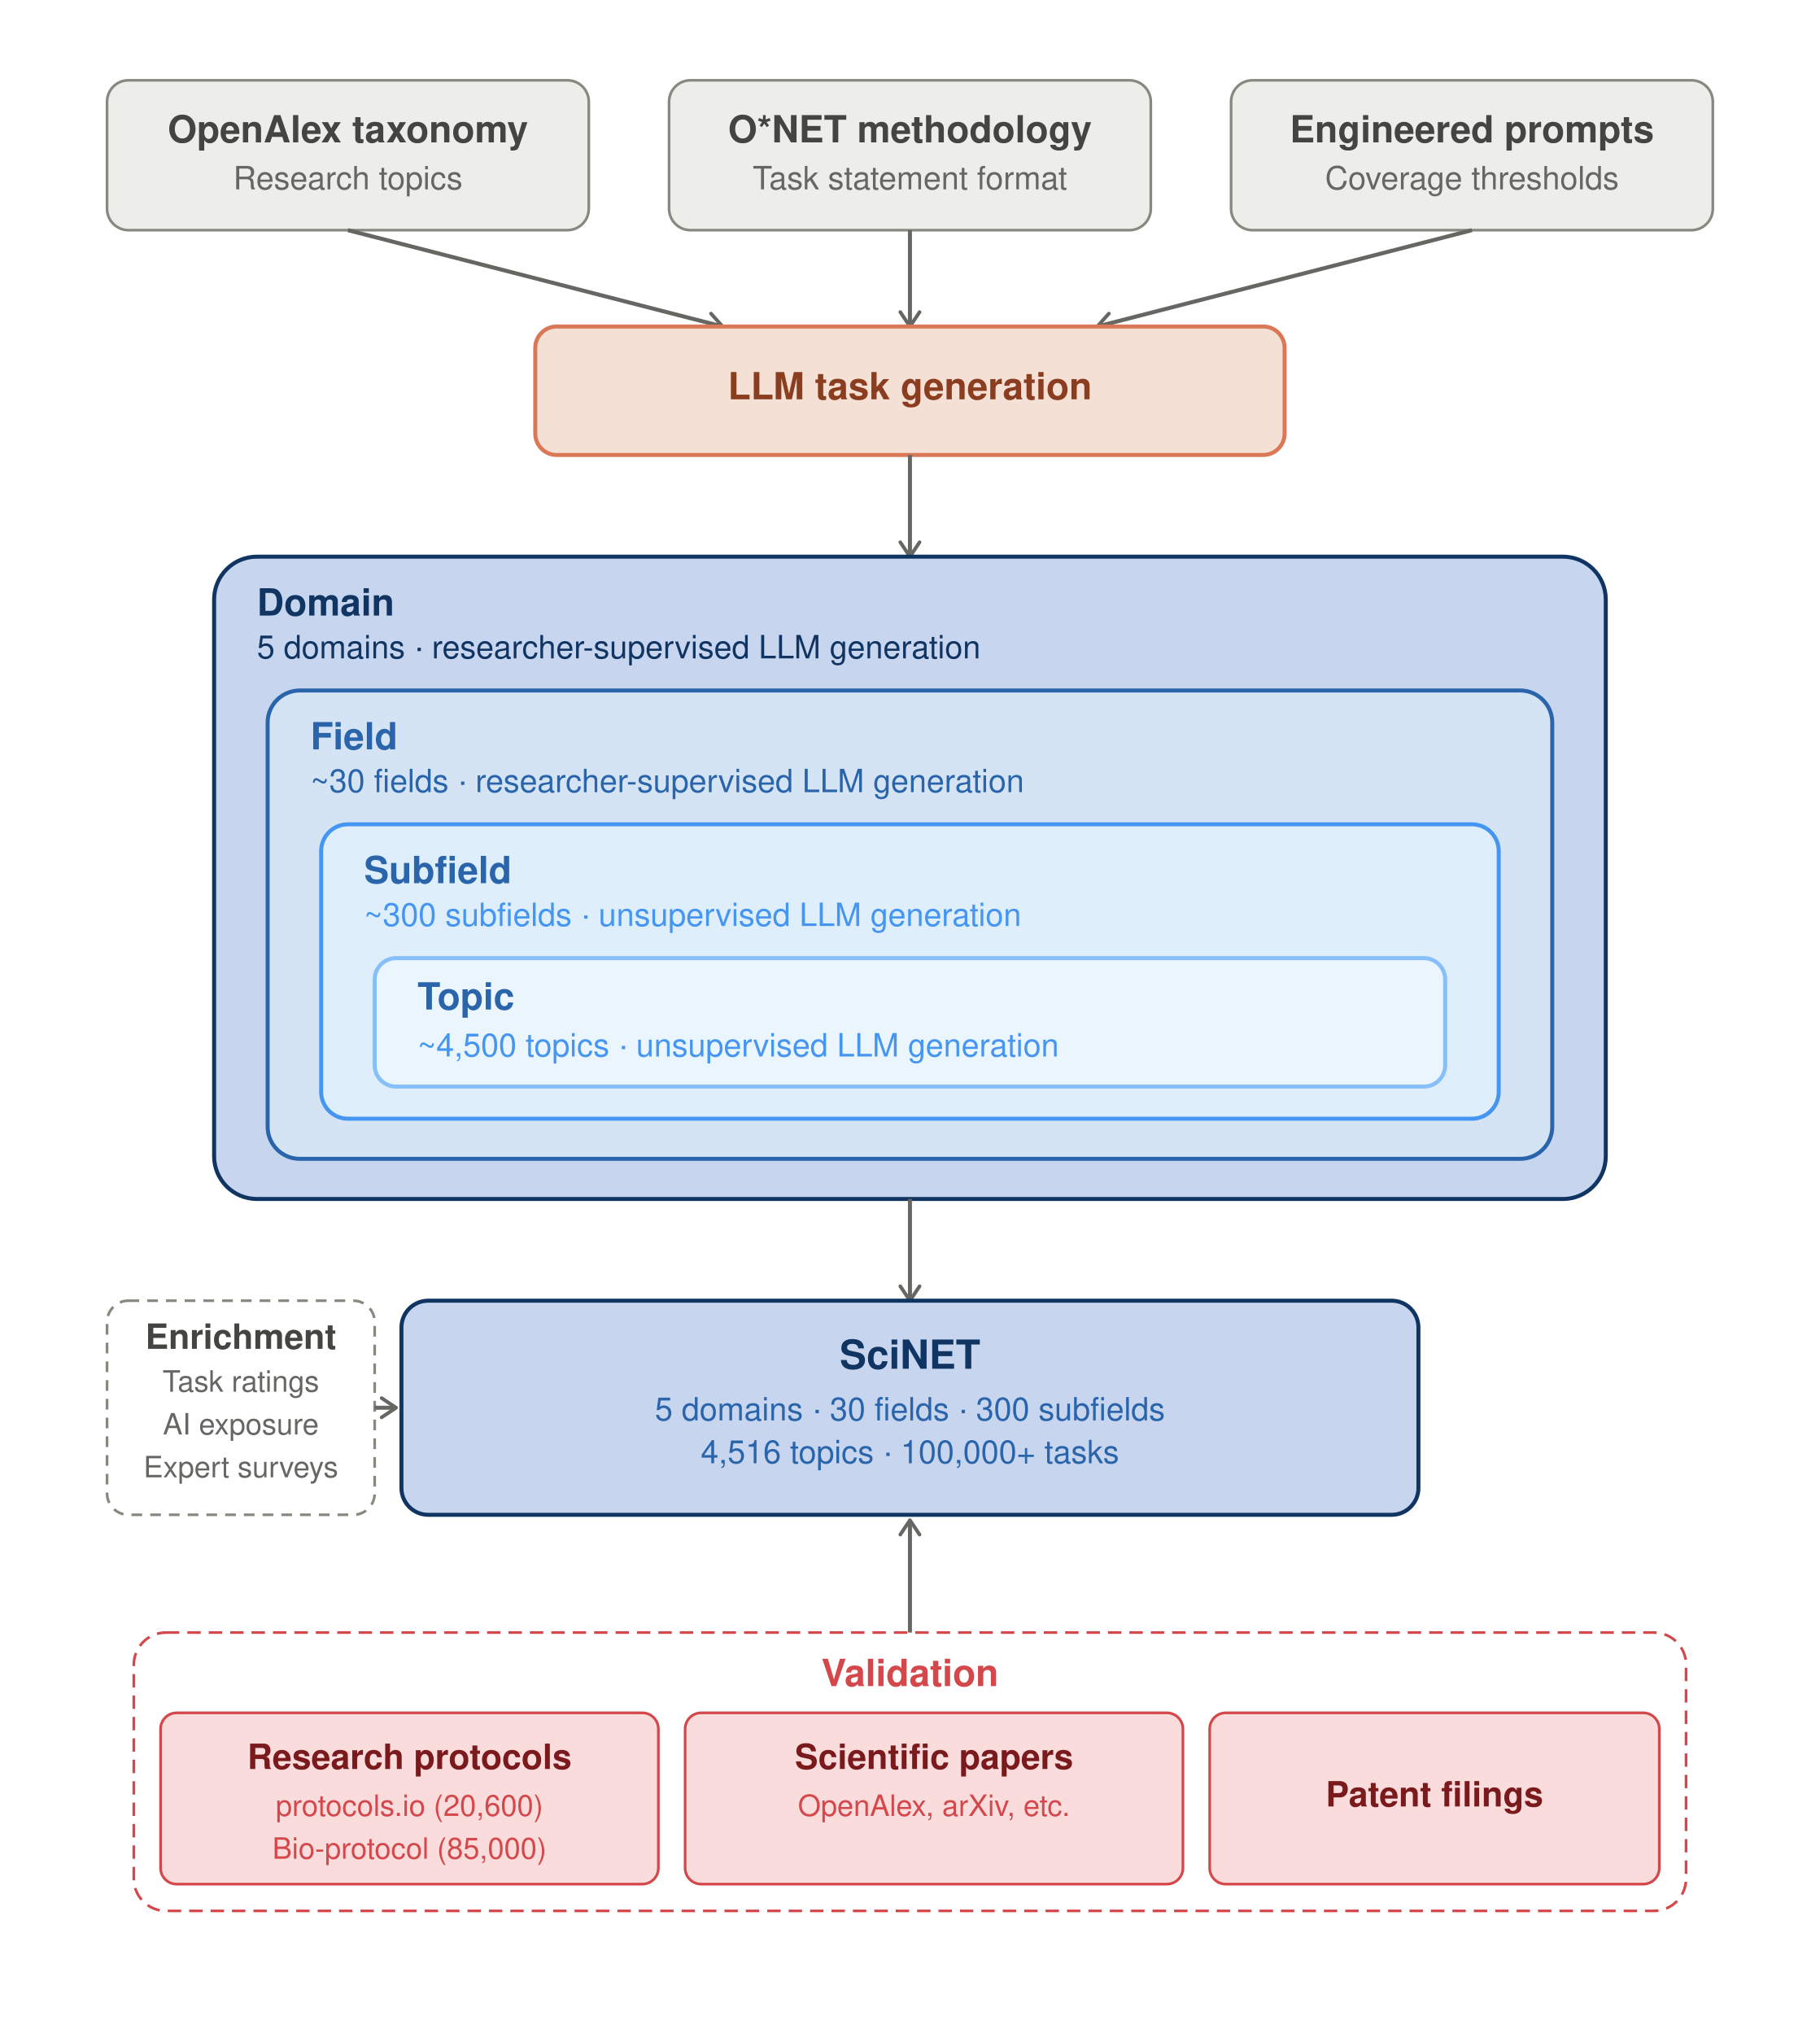
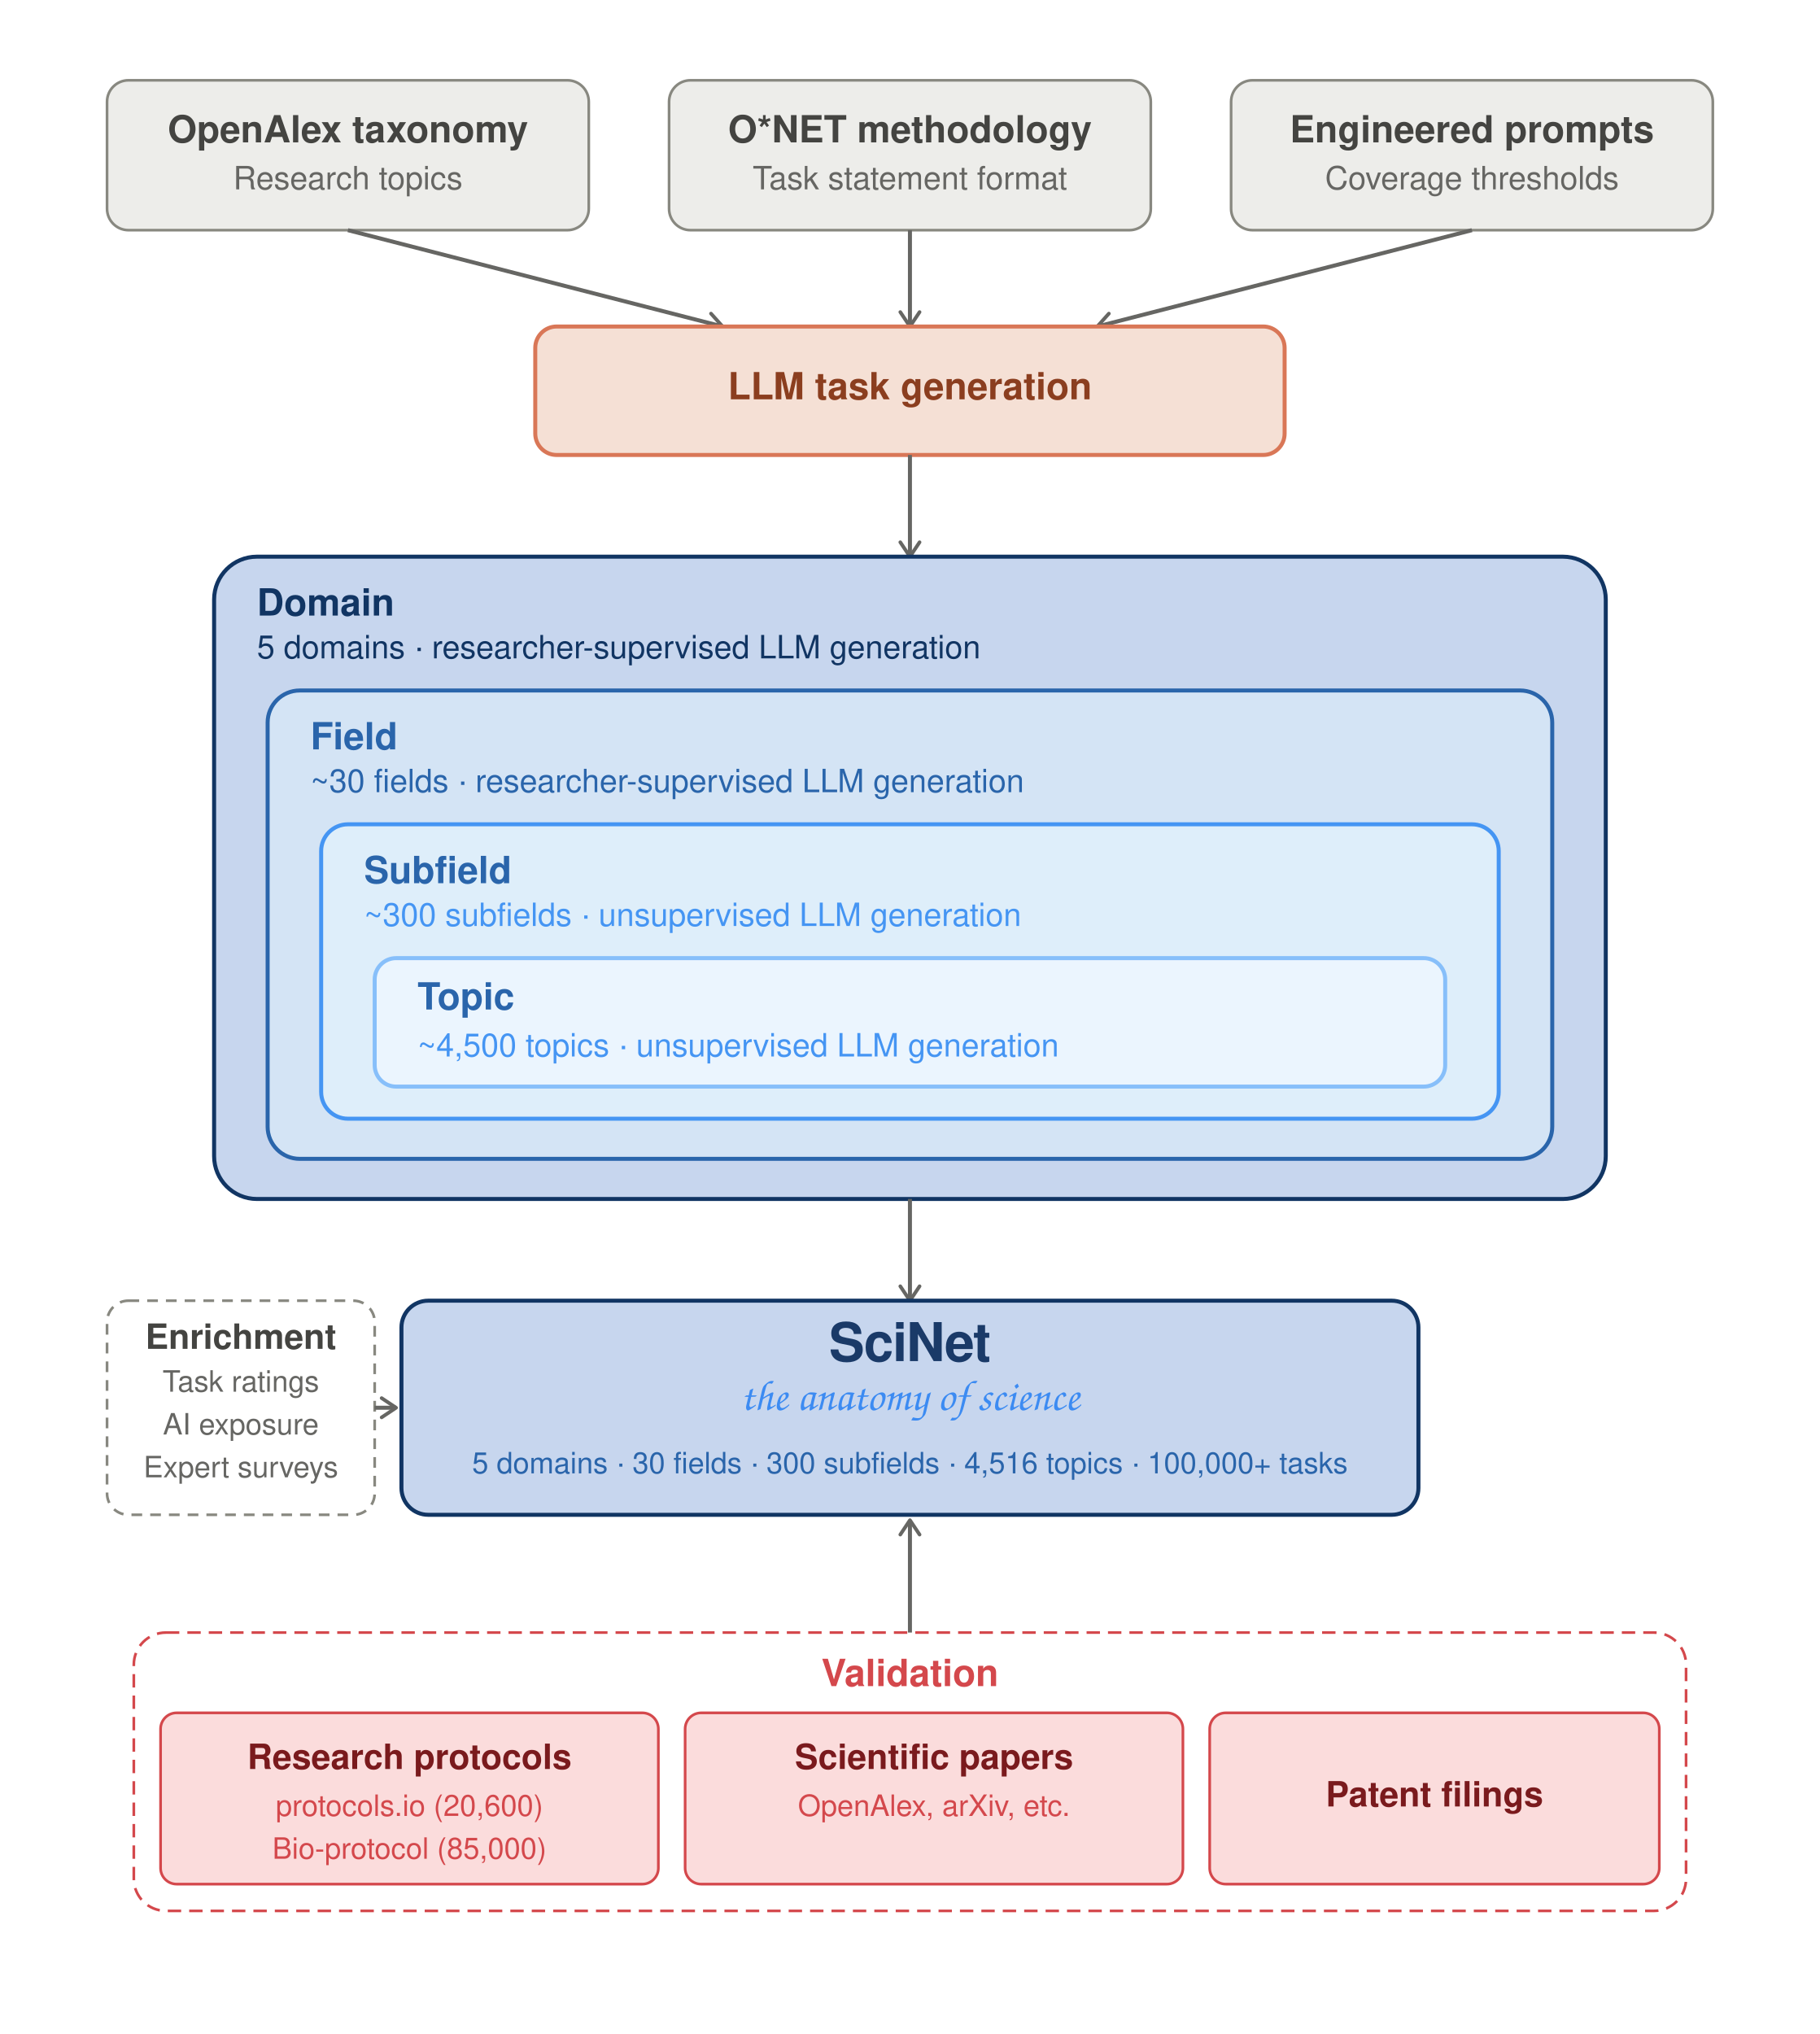
<svg xmlns="http://www.w3.org/2000/svg" width="680" height="760" viewBox="0 0 680 760">
  <defs>
    <marker id="arr" viewBox="0 0 10 10" refX="8" refY="5" markerWidth="6" markerHeight="6" orient="auto-start-reverse">
      <path d="M2 1L8 5L2 9" fill="none" stroke="#666663" stroke-width="1.5" stroke-linecap="round" stroke-linejoin="round" />
    </marker>
  </defs>
  <rect x="40" y="30" width="180" height="56" rx="8" fill="#EDEDEA" stroke="#888880" stroke-width="1" />
  <text x="130" y="50" text-anchor="middle" dominant-baseline="central" font-family="Helvetica,Arial,sans-serif" font-size="14" font-weight="600" fill="#444441">OpenAlex taxonomy</text>
  <text x="130" y="68" text-anchor="middle" dominant-baseline="central" font-family="Helvetica,Arial,sans-serif" font-size="12" fill="#666663">Research topics</text>
  <rect x="250" y="30" width="180" height="56" rx="8" fill="#EDEDEA" stroke="#888880" stroke-width="1" />
  <text x="340" y="50" text-anchor="middle" dominant-baseline="central" font-family="Helvetica,Arial,sans-serif" font-size="14" font-weight="600" fill="#444441">O*NET methodology</text>
  <text x="340" y="68" text-anchor="middle" dominant-baseline="central" font-family="Helvetica,Arial,sans-serif" font-size="12" fill="#666663">Task statement format</text>
  <rect x="460" y="30" width="180" height="56" rx="8" fill="#EDEDEA" stroke="#888880" stroke-width="1" />
  <text x="550" y="50" text-anchor="middle" dominant-baseline="central" font-family="Helvetica,Arial,sans-serif" font-size="14" font-weight="600" fill="#444441">Engineered prompts</text>
  <text x="550" y="68" text-anchor="middle" dominant-baseline="central" font-family="Helvetica,Arial,sans-serif" font-size="12" fill="#666663">Coverage thresholds</text>
  <line x1="130" y1="86" x2="270" y2="122" stroke="#666663" stroke-width="1.5" marker-end="url(#arr)" />
  <line x1="340" y1="86" x2="340" y2="122" stroke="#666663" stroke-width="1.5" marker-end="url(#arr)" />
  <line x1="550" y1="86" x2="410" y2="122" stroke="#666663" stroke-width="1.5" marker-end="url(#arr)" />
  <rect x="200" y="122" width="280" height="48" rx="8" fill="#F5E0D5" stroke="#D97757" stroke-width="1.5" />
  <text x="340" y="146" text-anchor="middle" dominant-baseline="central" font-family="Helvetica,Arial,sans-serif" font-size="14" font-weight="600" fill="#8B3E1F">LLM task generation</text>
  <line x1="340" y1="170" x2="340" y2="208" stroke="#666663" stroke-width="1.5" marker-end="url(#arr)" />
  <rect x="80" y="208" width="520" height="240" rx="16" fill="#C7D6EE" stroke="#113563" stroke-width="1.5" />
  <text x="96" y="230" text-anchor="start" font-family="Helvetica,Arial,sans-serif" font-size="14" font-weight="600" fill="#113563">Domain</text>
  <text x="96" y="246" text-anchor="start" font-family="Helvetica,Arial,sans-serif" font-size="12" fill="#113563">5 domains · researcher-supervised LLM generation</text>
  <rect x="100" y="258" width="480" height="175" rx="12" fill="#D4E4F5" stroke="#2A65AB" stroke-width="1.5" />
  <text x="116" y="280" text-anchor="start" font-family="Helvetica,Arial,sans-serif" font-size="14" font-weight="600" fill="#2A65AB">Field</text>
  <text x="116" y="296" text-anchor="start" font-family="Helvetica,Arial,sans-serif" font-size="12" fill="#2A65AB">~30 fields · researcher-supervised LLM generation</text>
  <rect x="120" y="308" width="440" height="110" rx="10" fill="#DEEEFA" stroke="#4595F3" stroke-width="1.5" />
  <text x="136" y="330" text-anchor="start" font-family="Helvetica,Arial,sans-serif" font-size="14" font-weight="600" fill="#2A65AB">Subfield</text>
  <text x="136" y="346" text-anchor="start" font-family="Helvetica,Arial,sans-serif" font-size="12" fill="#4595F3">~300 subfields · unsupervised LLM generation</text>
  <rect x="140" y="358" width="400" height="48" rx="8" fill="#EBF5FE" stroke="#87BFFA" stroke-width="1.5" />
  <text x="156" y="374" text-anchor="start" dominant-baseline="central" font-family="Helvetica,Arial,sans-serif" font-size="14" font-weight="600" fill="#2A65AB">Topic</text>
  <text x="156" y="392" text-anchor="start" dominant-baseline="central" font-family="Helvetica,Arial,sans-serif" font-size="12" fill="#4595F3">~4,500 topics · unsupervised LLM generation</text>
  <line x1="340" y1="448" x2="340" y2="486" stroke="#666663" stroke-width="1.5" marker-end="url(#arr)" />
  <rect x="150" y="486" width="380" height="80" rx="10" fill="#C7D6EE" stroke="#113563" stroke-width="1.5" />
-   <text x="340" y="508" text-anchor="middle" dominant-baseline="central" font-family="Helvetica,Arial,sans-serif" font-size="15" font-weight="700" fill="#113563">SciNET</text>
-   <text x="340" y="528" text-anchor="middle" dominant-baseline="central" font-family="Helvetica,Arial,sans-serif" font-size="12" fill="#2A65AB">5 domains · 30 fields · 300 subfields</text>
-   <text x="340" y="544" text-anchor="middle" dominant-baseline="central" font-family="Helvetica,Arial,sans-serif" font-size="12" fill="#2A65AB">4,516 topics · 100,000+ tasks</text>
+   <text x="340" y="504" text-anchor="middle" dominant-baseline="central" font-family="Helvetica,Arial,sans-serif" font-size="20" font-weight="700" fill="#1a3a68" letter-spacing="-0.4">SciNet</text>
+   <text x="340" y="524" text-anchor="middle" dominant-baseline="central" font-family="Caveat,cursive,serif" font-size="16" fill="#3c8bf2">the anatomy of science</text>
+   <text x="340" y="548" text-anchor="middle" dominant-baseline="central" font-family="Helvetica,Arial,sans-serif" font-size="11" fill="#2A65AB">5 domains · 30 fields · 300 subfields · 4,516 topics · 100,000+ tasks</text>
  <line x1="340" y1="610" x2="340" y2="568" stroke="#666663" stroke-width="1.5" marker-end="url(#arr)" />
  <rect x="50" y="610" width="580" height="104" rx="12" fill="none" stroke="#D4484C" stroke-width="1" stroke-dasharray="5 3" />
  <text x="340" y="630" text-anchor="middle" font-family="Helvetica,Arial,sans-serif" font-size="14" font-weight="600" fill="#D4484C">Validation</text>
  <rect x="60" y="640" width="186" height="64" rx="6" fill="#FBDCDC" stroke="#D4484C" stroke-width="1" />
  <text x="153" y="658" text-anchor="middle" dominant-baseline="central" font-family="Helvetica,Arial,sans-serif" font-size="13" font-weight="600" fill="#7A1A1D">Research protocols</text>
  <text x="153" y="676" text-anchor="middle" dominant-baseline="central" font-family="Helvetica,Arial,sans-serif" font-size="11" fill="#D4484C">protocols.io (20,600)</text>
  <text x="153" y="692" text-anchor="middle" dominant-baseline="central" font-family="Helvetica,Arial,sans-serif" font-size="11" fill="#D4484C">Bio-protocol (85,000)</text>
  <rect x="256" y="640" width="186" height="64" rx="6" fill="#FBDCDC" stroke="#D4484C" stroke-width="1" />
  <text x="349" y="658" text-anchor="middle" dominant-baseline="central" font-family="Helvetica,Arial,sans-serif" font-size="13" font-weight="600" fill="#7A1A1D">Scientific papers</text>
  <text x="349" y="676" text-anchor="middle" dominant-baseline="central" font-family="Helvetica,Arial,sans-serif" font-size="11" fill="#D4484C">OpenAlex, arXiv, etc.</text>
  <rect x="452" y="640" width="168" height="64" rx="6" fill="#FBDCDC" stroke="#D4484C" stroke-width="1" />
  <text x="536" y="672" text-anchor="middle" dominant-baseline="central" font-family="Helvetica,Arial,sans-serif" font-size="13" font-weight="600" fill="#7A1A1D">Patent filings</text>
  <rect x="40" y="486" width="100" height="80" rx="8" fill="none" stroke="#888880" stroke-width="1" stroke-dasharray="4 3" />
  <text x="90" y="504" text-anchor="middle" font-family="Helvetica,Arial,sans-serif" font-size="13" font-weight="600" fill="#444441">Enrichment</text>
  <text x="90" y="520" text-anchor="middle" font-family="Helvetica,Arial,sans-serif" font-size="11" fill="#666663">Task ratings</text>
  <text x="90" y="536" text-anchor="middle" font-family="Helvetica,Arial,sans-serif" font-size="11" fill="#666663">AI exposure</text>
  <text x="90" y="552" text-anchor="middle" font-family="Helvetica,Arial,sans-serif" font-size="11" fill="#666663">Expert surveys</text>
  <line x1="140" y1="526" x2="148" y2="526" stroke="#666663" stroke-width="1.5" marker-end="url(#arr)" />
</svg>
